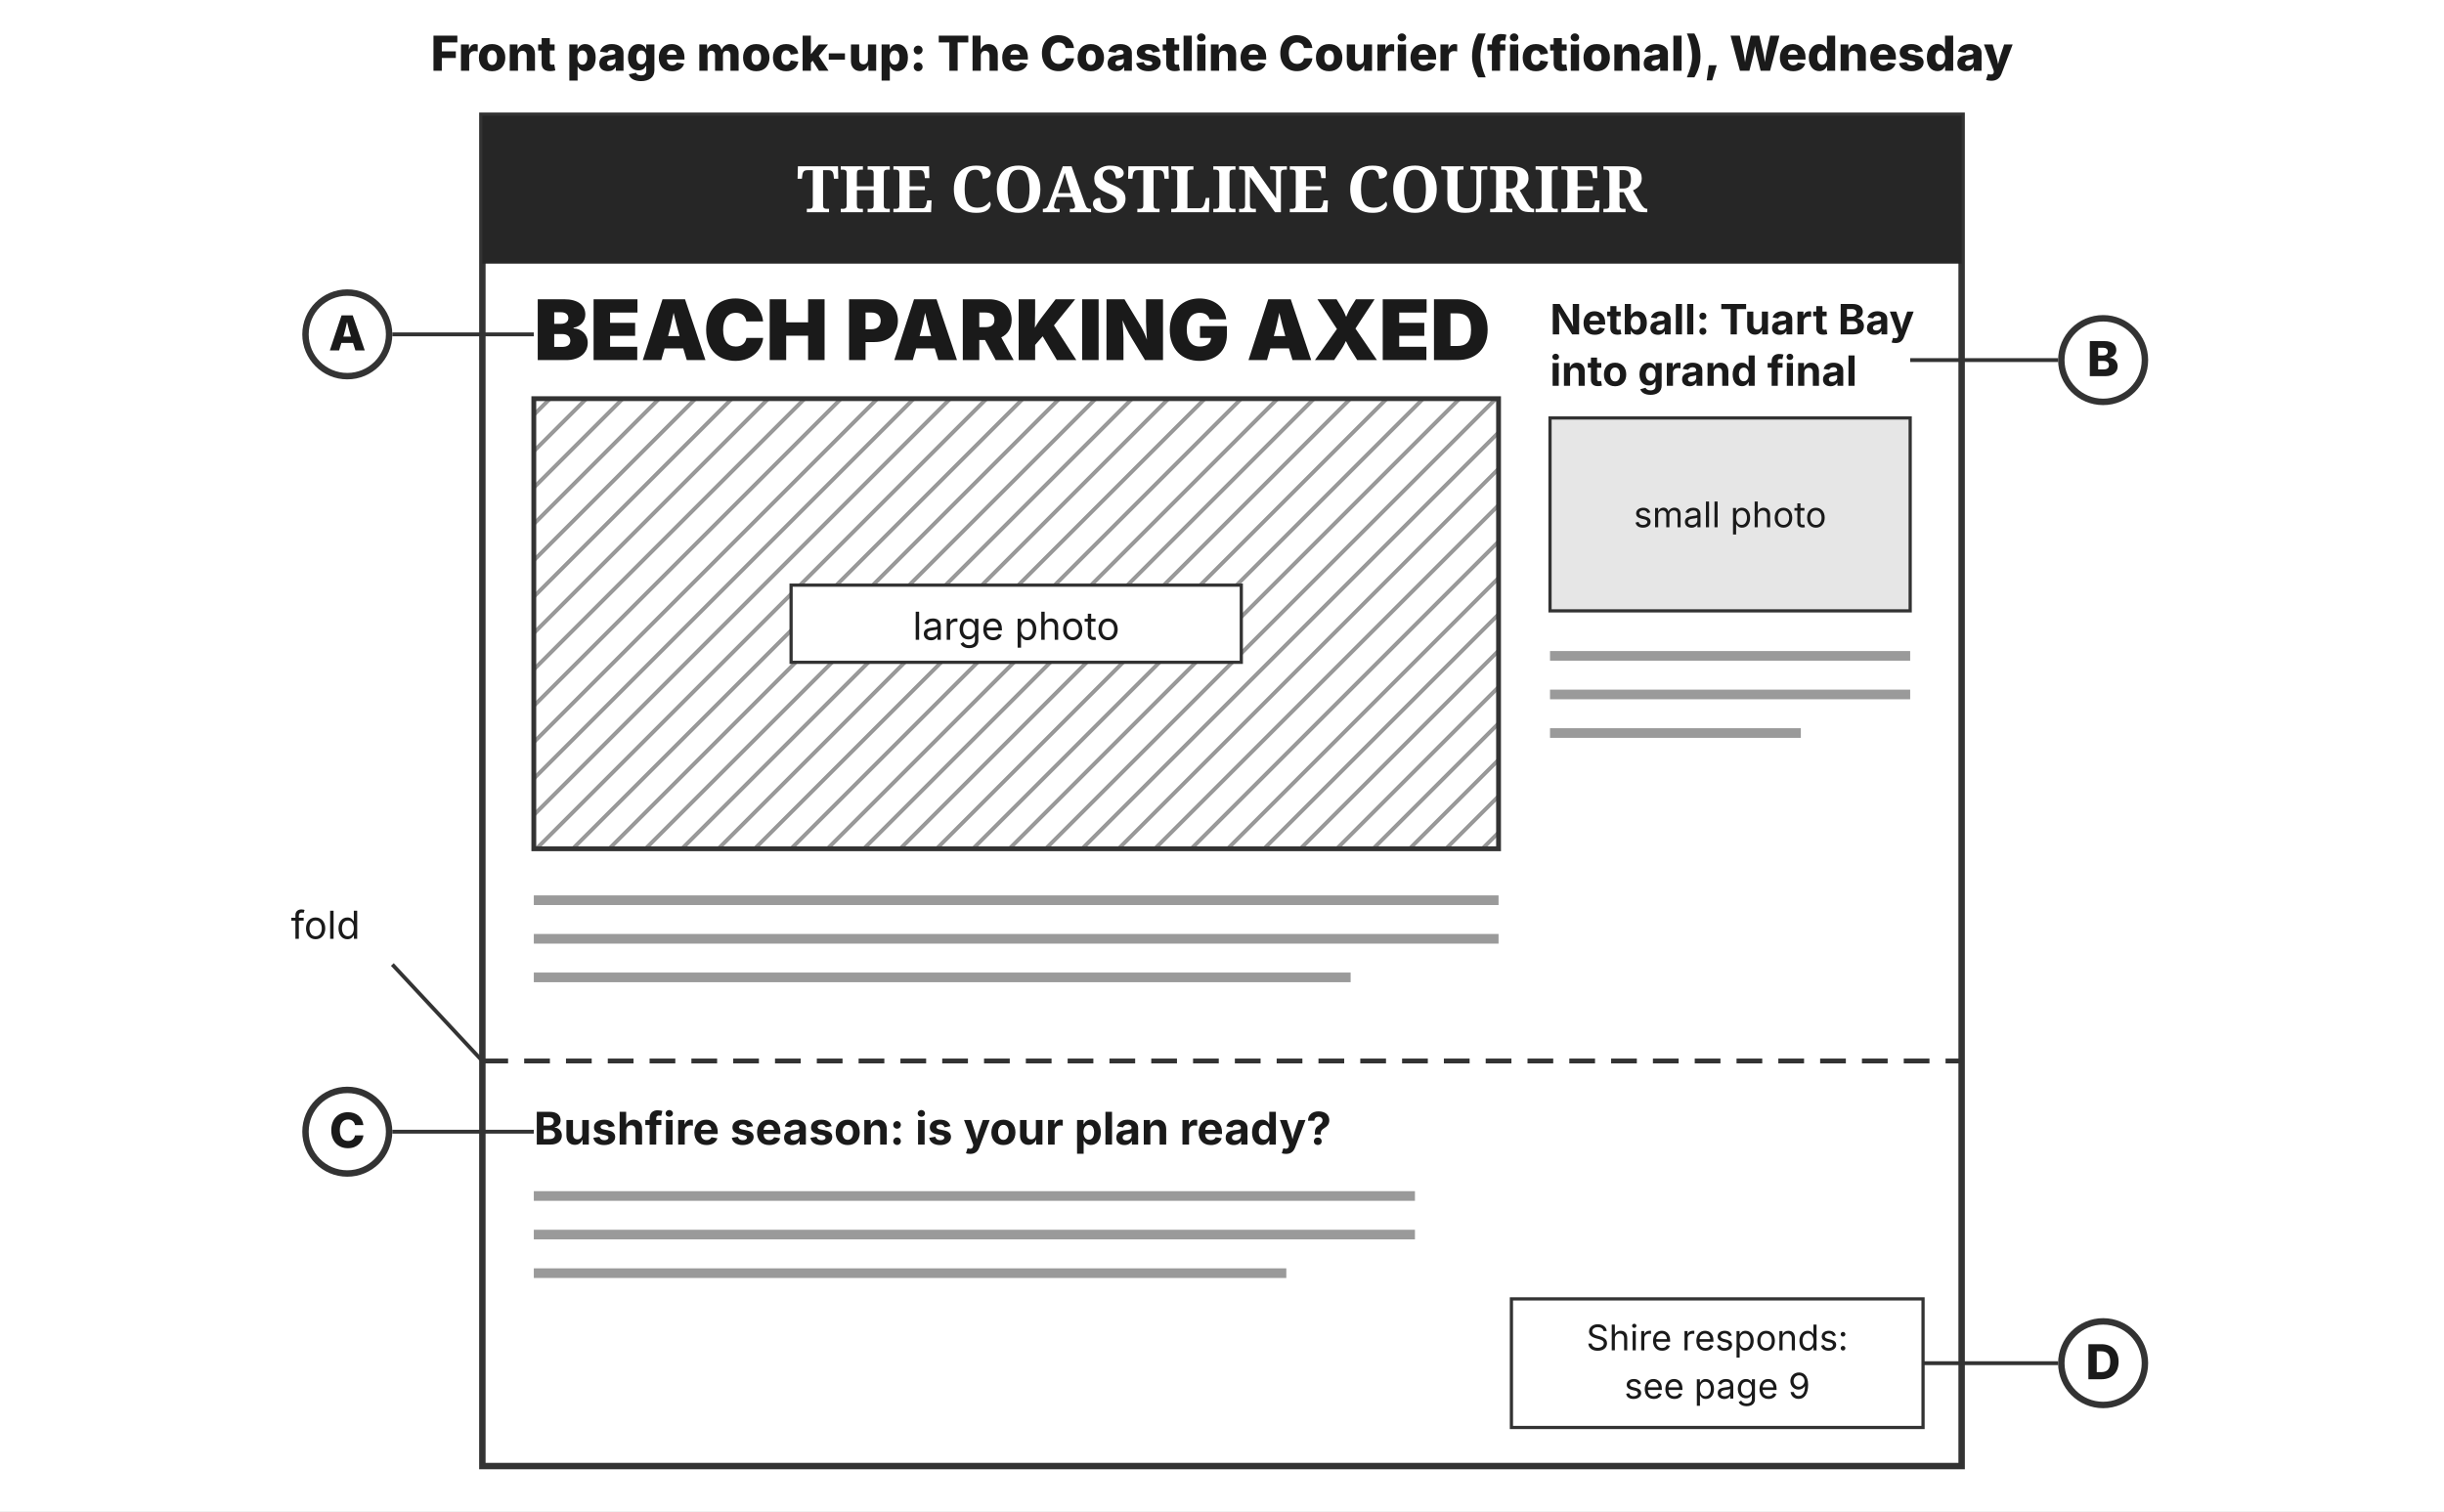
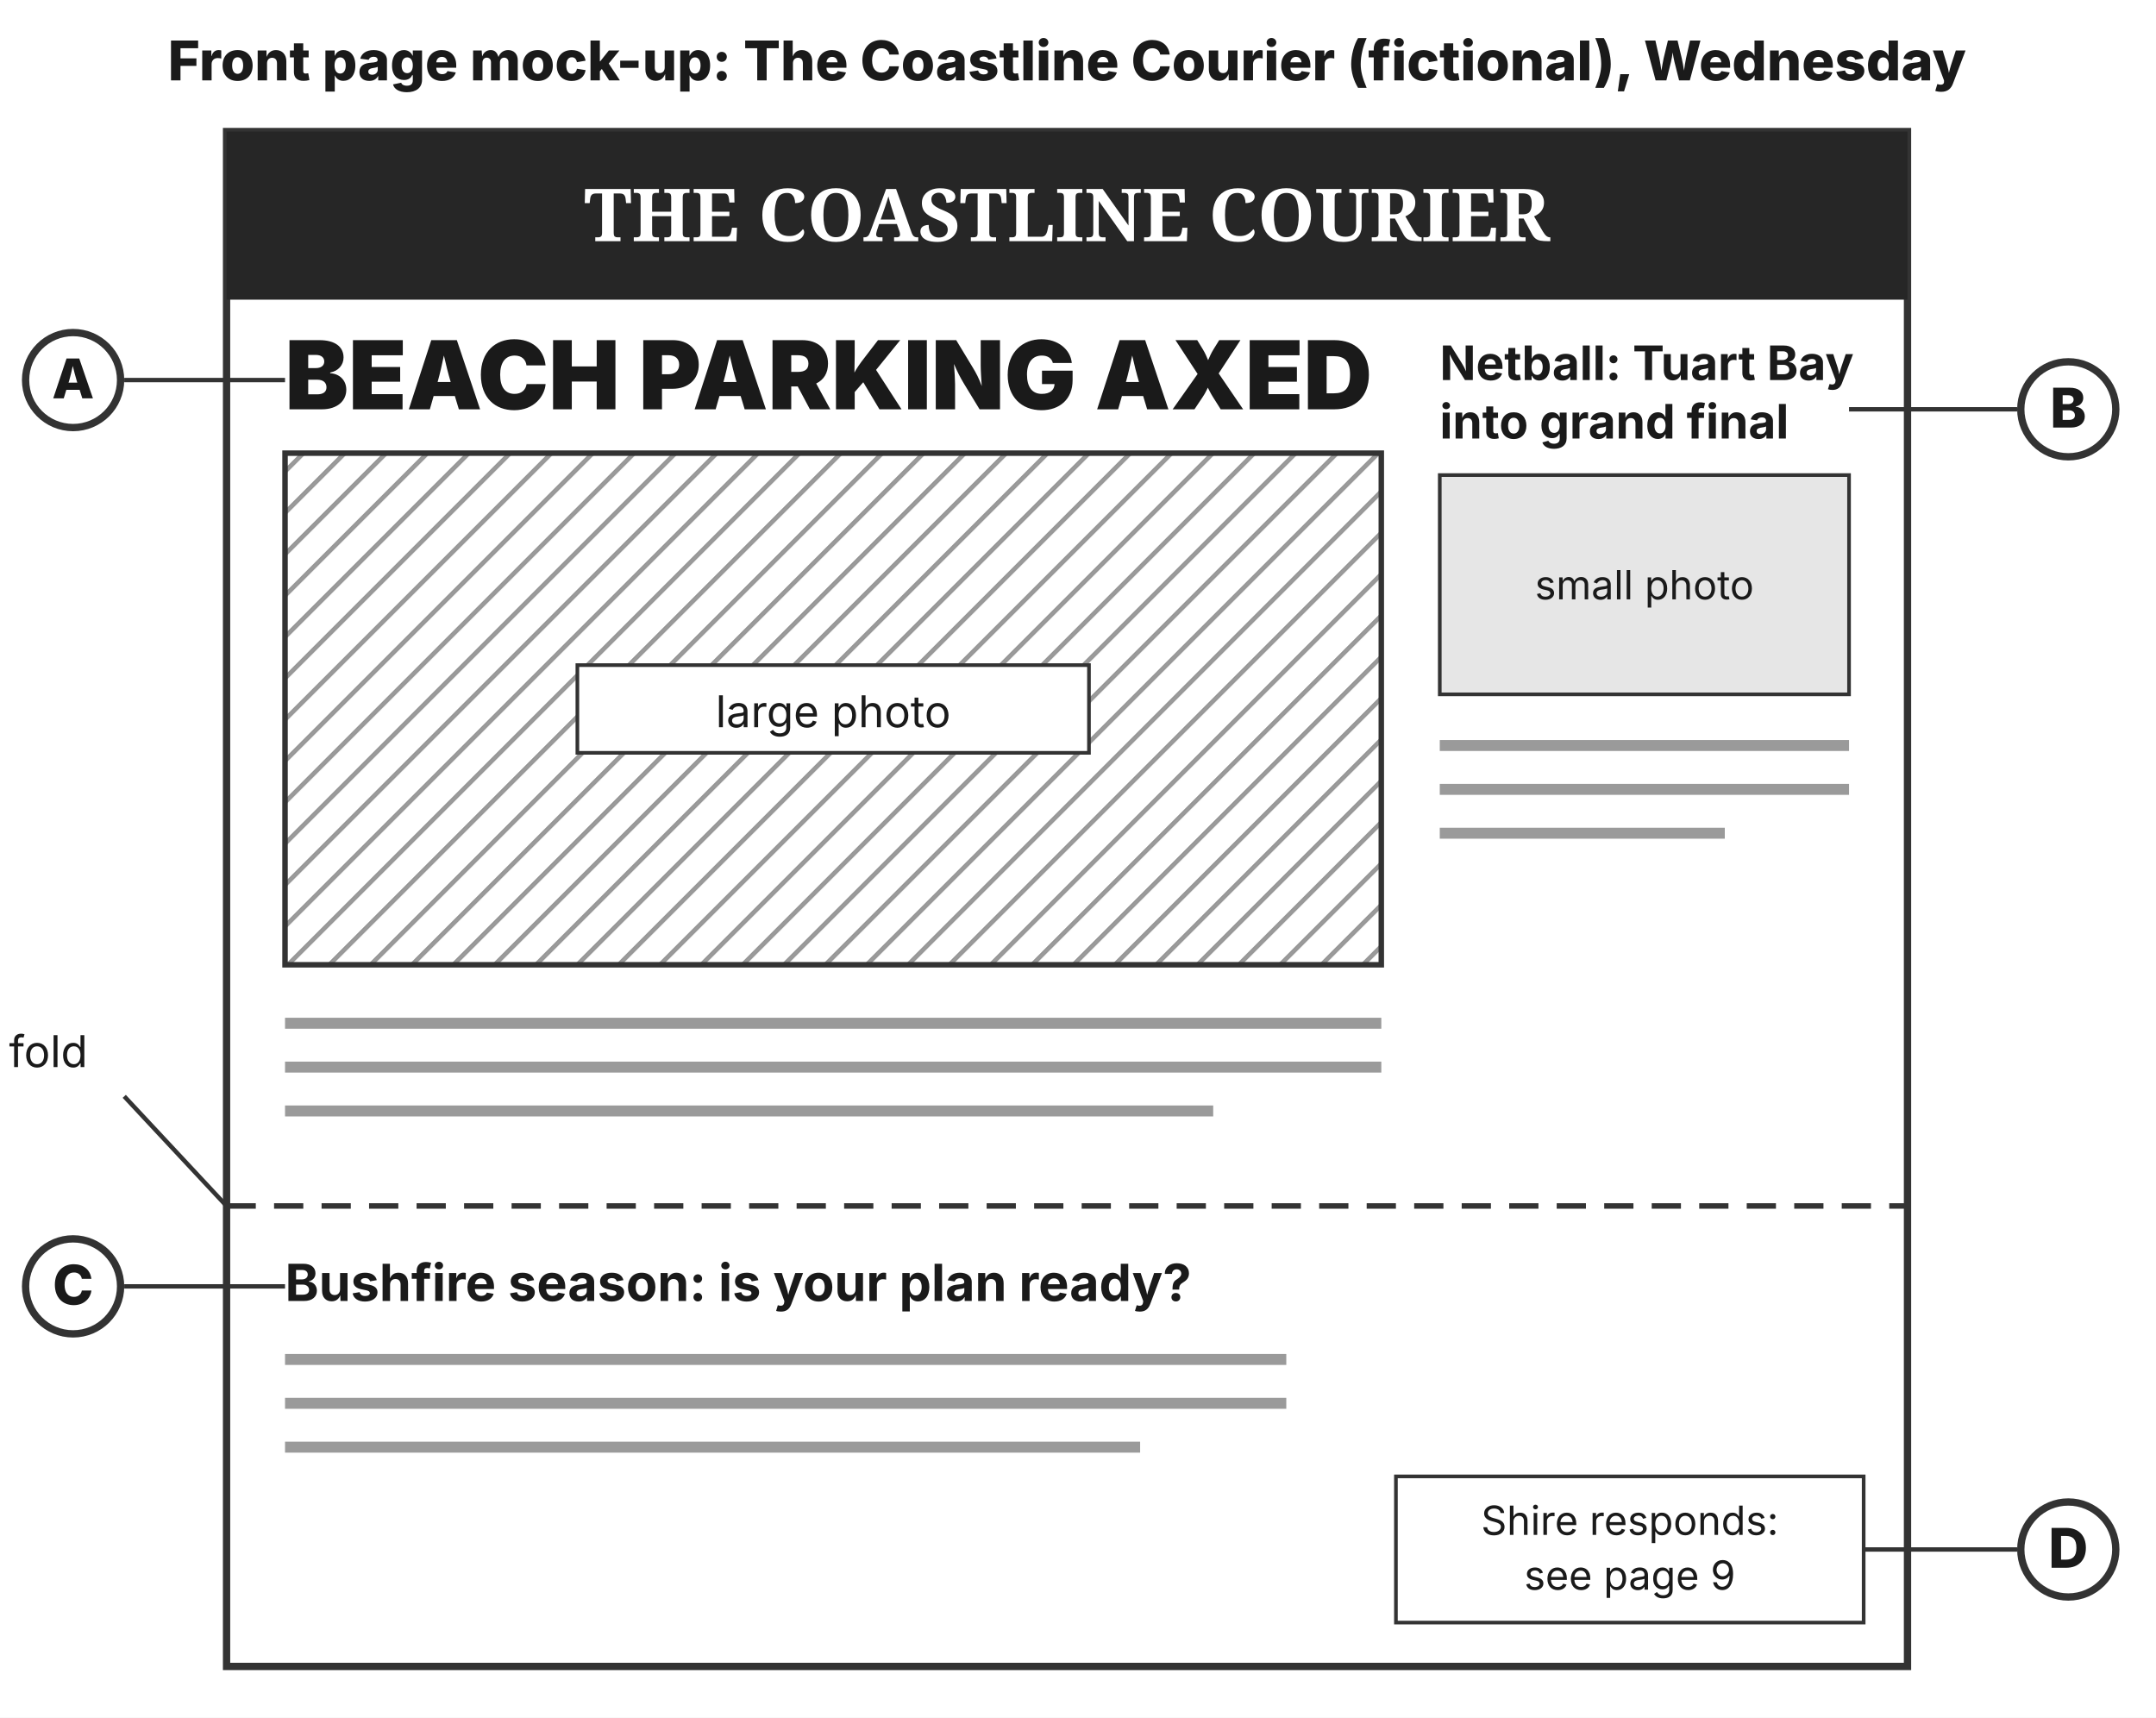
- <svg xmlns="http://www.w3.org/2000/svg" viewBox="0 0 760 470" width="760" height="470" font-family="Inter, Arial, sans-serif" font-size="13">
+ <svg xmlns="http://www.w3.org/2000/svg" viewBox="88 0 590 470" width="590" height="470" font-family="Inter, Arial, sans-serif" font-size="13">
  <defs>
    <pattern id="hatch" width="8" height="8" patternUnits="userSpaceOnUse" patternTransform="rotate(45)">
      <rect width="8" height="8" fill="#ffffff" />
      <line x1="0" y1="0" x2="0" y2="8" stroke="#9a9a9a" stroke-width="2.5" />
    </pattern>
  </defs>
-   <rect width="760" height="470" fill="#ffffff" />
+   <rect x="88" width="590" height="470" fill="#ffffff" />
  <text x="380" y="22" text-anchor="middle" font-weight="800" font-size="15" fill="#1a1a1a">Front page mock-up: The Coastline Courier (fictional), Wednesday</text>
  <rect x="150" y="36" width="460" height="420" fill="#ffffff" stroke="#333" stroke-width="2" />
  <rect x="150" y="36" width="460" height="46" fill="#262626" />
  <text x="380" y="66" text-anchor="middle" fill="#ffffff" font-weight="800" font-size="20" font-family="Georgia, serif">THE COASTLINE COURIER</text>
  <text x="166" y="112" font-weight="900" font-size="26" fill="#1a1a1a">BEACH PARKING AXED</text>
  <rect x="166" y="124" width="300" height="140" fill="url(#hatch)" stroke="#333" stroke-width="1.5" />
  <rect x="246" y="182" width="140" height="24" fill="#ffffff" stroke="#333" stroke-width="1" />
  <text x="316" y="199" text-anchor="middle" font-size="12" fill="#1a1a1a">large photo</text>
  <g stroke="#9a9a9a" stroke-width="3">
    <line x1="166" y1="280" x2="466" y2="280" />
    <line x1="166" y1="292" x2="466" y2="292" />
    <line x1="166" y1="304" x2="420" y2="304" />
  </g>
  <text x="482" y="104" font-weight="700" font-size="13" fill="#1a1a1a">Netball: Tuart Bay</text>
  <text x="482" y="120" font-weight="700" font-size="13" fill="#1a1a1a">into grand final</text>
  <rect x="482" y="130" width="112" height="60" fill="#e6e6e6" stroke="#333" stroke-width="1" />
  <text x="538" y="164" text-anchor="middle" font-size="11" fill="#1a1a1a">small photo</text>
  <g stroke="#9a9a9a" stroke-width="3">
    <line x1="482" y1="204" x2="594" y2="204" />
    <line x1="482" y1="216" x2="594" y2="216" />
    <line x1="482" y1="228" x2="560" y2="228" />
  </g>
  <line x1="150" y1="330" x2="610" y2="330" stroke="#333" stroke-width="1.5" stroke-dasharray="8 5" />
  <text x="166" y="356" font-weight="700" font-size="14" fill="#1a1a1a">Bushfire season: is your plan ready?</text>
  <g stroke="#9a9a9a" stroke-width="3">
    <line x1="166" y1="372" x2="440" y2="372" />
    <line x1="166" y1="384" x2="440" y2="384" />
    <line x1="166" y1="396" x2="400" y2="396" />
  </g>
  <rect x="470" y="404" width="128" height="40" fill="#ffffff" stroke="#333" stroke-width="1" />
  <text x="534" y="420" text-anchor="middle" font-size="11" fill="#1a1a1a">Shire responds:</text>
  <text x="534" y="435" text-anchor="middle" font-size="11" fill="#1a1a1a">see page 9</text>
  <g stroke="#333" stroke-width="1.2">
    <line x1="166" y1="104" x2="122" y2="104" />
    <line x1="594" y1="112" x2="640" y2="112" />
    <line x1="166" y1="352" x2="122" y2="352" />
    <line x1="598" y1="424" x2="640" y2="424" />
    <line x1="150" y1="330" x2="122" y2="300" />
  </g>
  <g font-weight="800" font-size="15" text-anchor="middle" fill="#1a1a1a">
    <circle cx="108" cy="104" r="13" fill="#ffffff" stroke="#333" stroke-width="2" />
    <text x="108" y="109">A</text>
    <circle cx="654" cy="112" r="13" fill="#ffffff" stroke="#333" stroke-width="2" />
    <text x="654" y="117">B</text>
    <circle cx="108" cy="352" r="13" fill="#ffffff" stroke="#333" stroke-width="2" />
    <text x="108" y="357">C</text>
    <circle cx="654" cy="424" r="13" fill="#ffffff" stroke="#333" stroke-width="2" />
    <text x="654" y="429">D</text>
  </g>
  <text x="112" y="292" text-anchor="end" font-size="12" fill="#1a1a1a">fold</text>
</svg>
